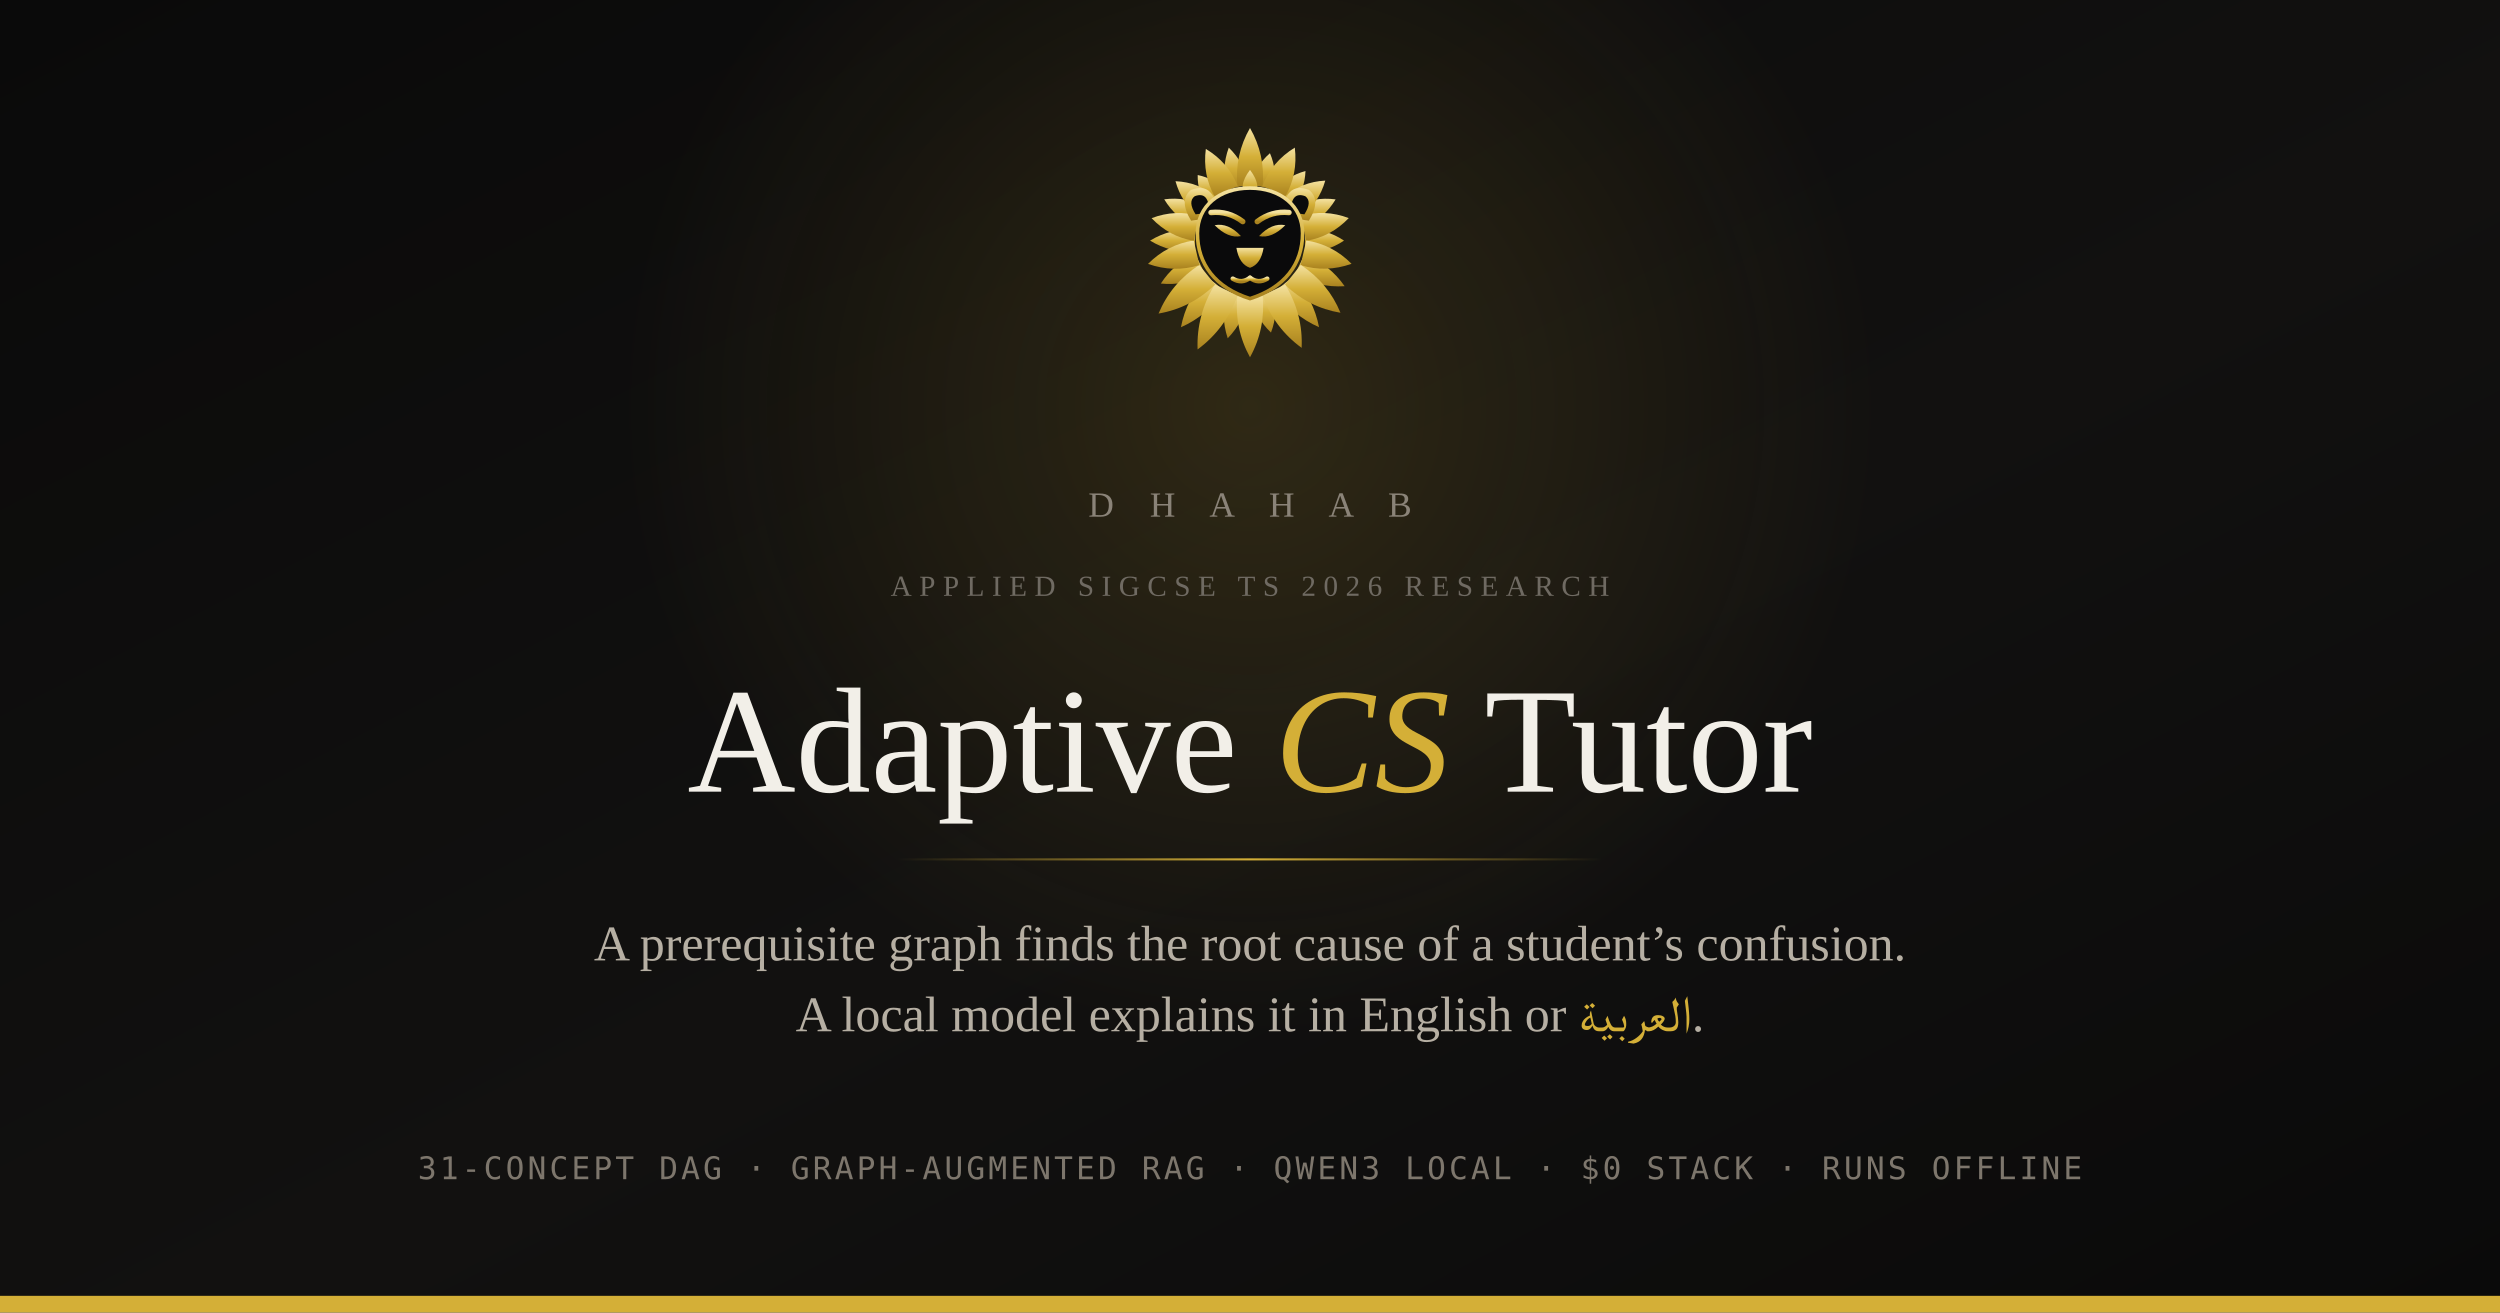
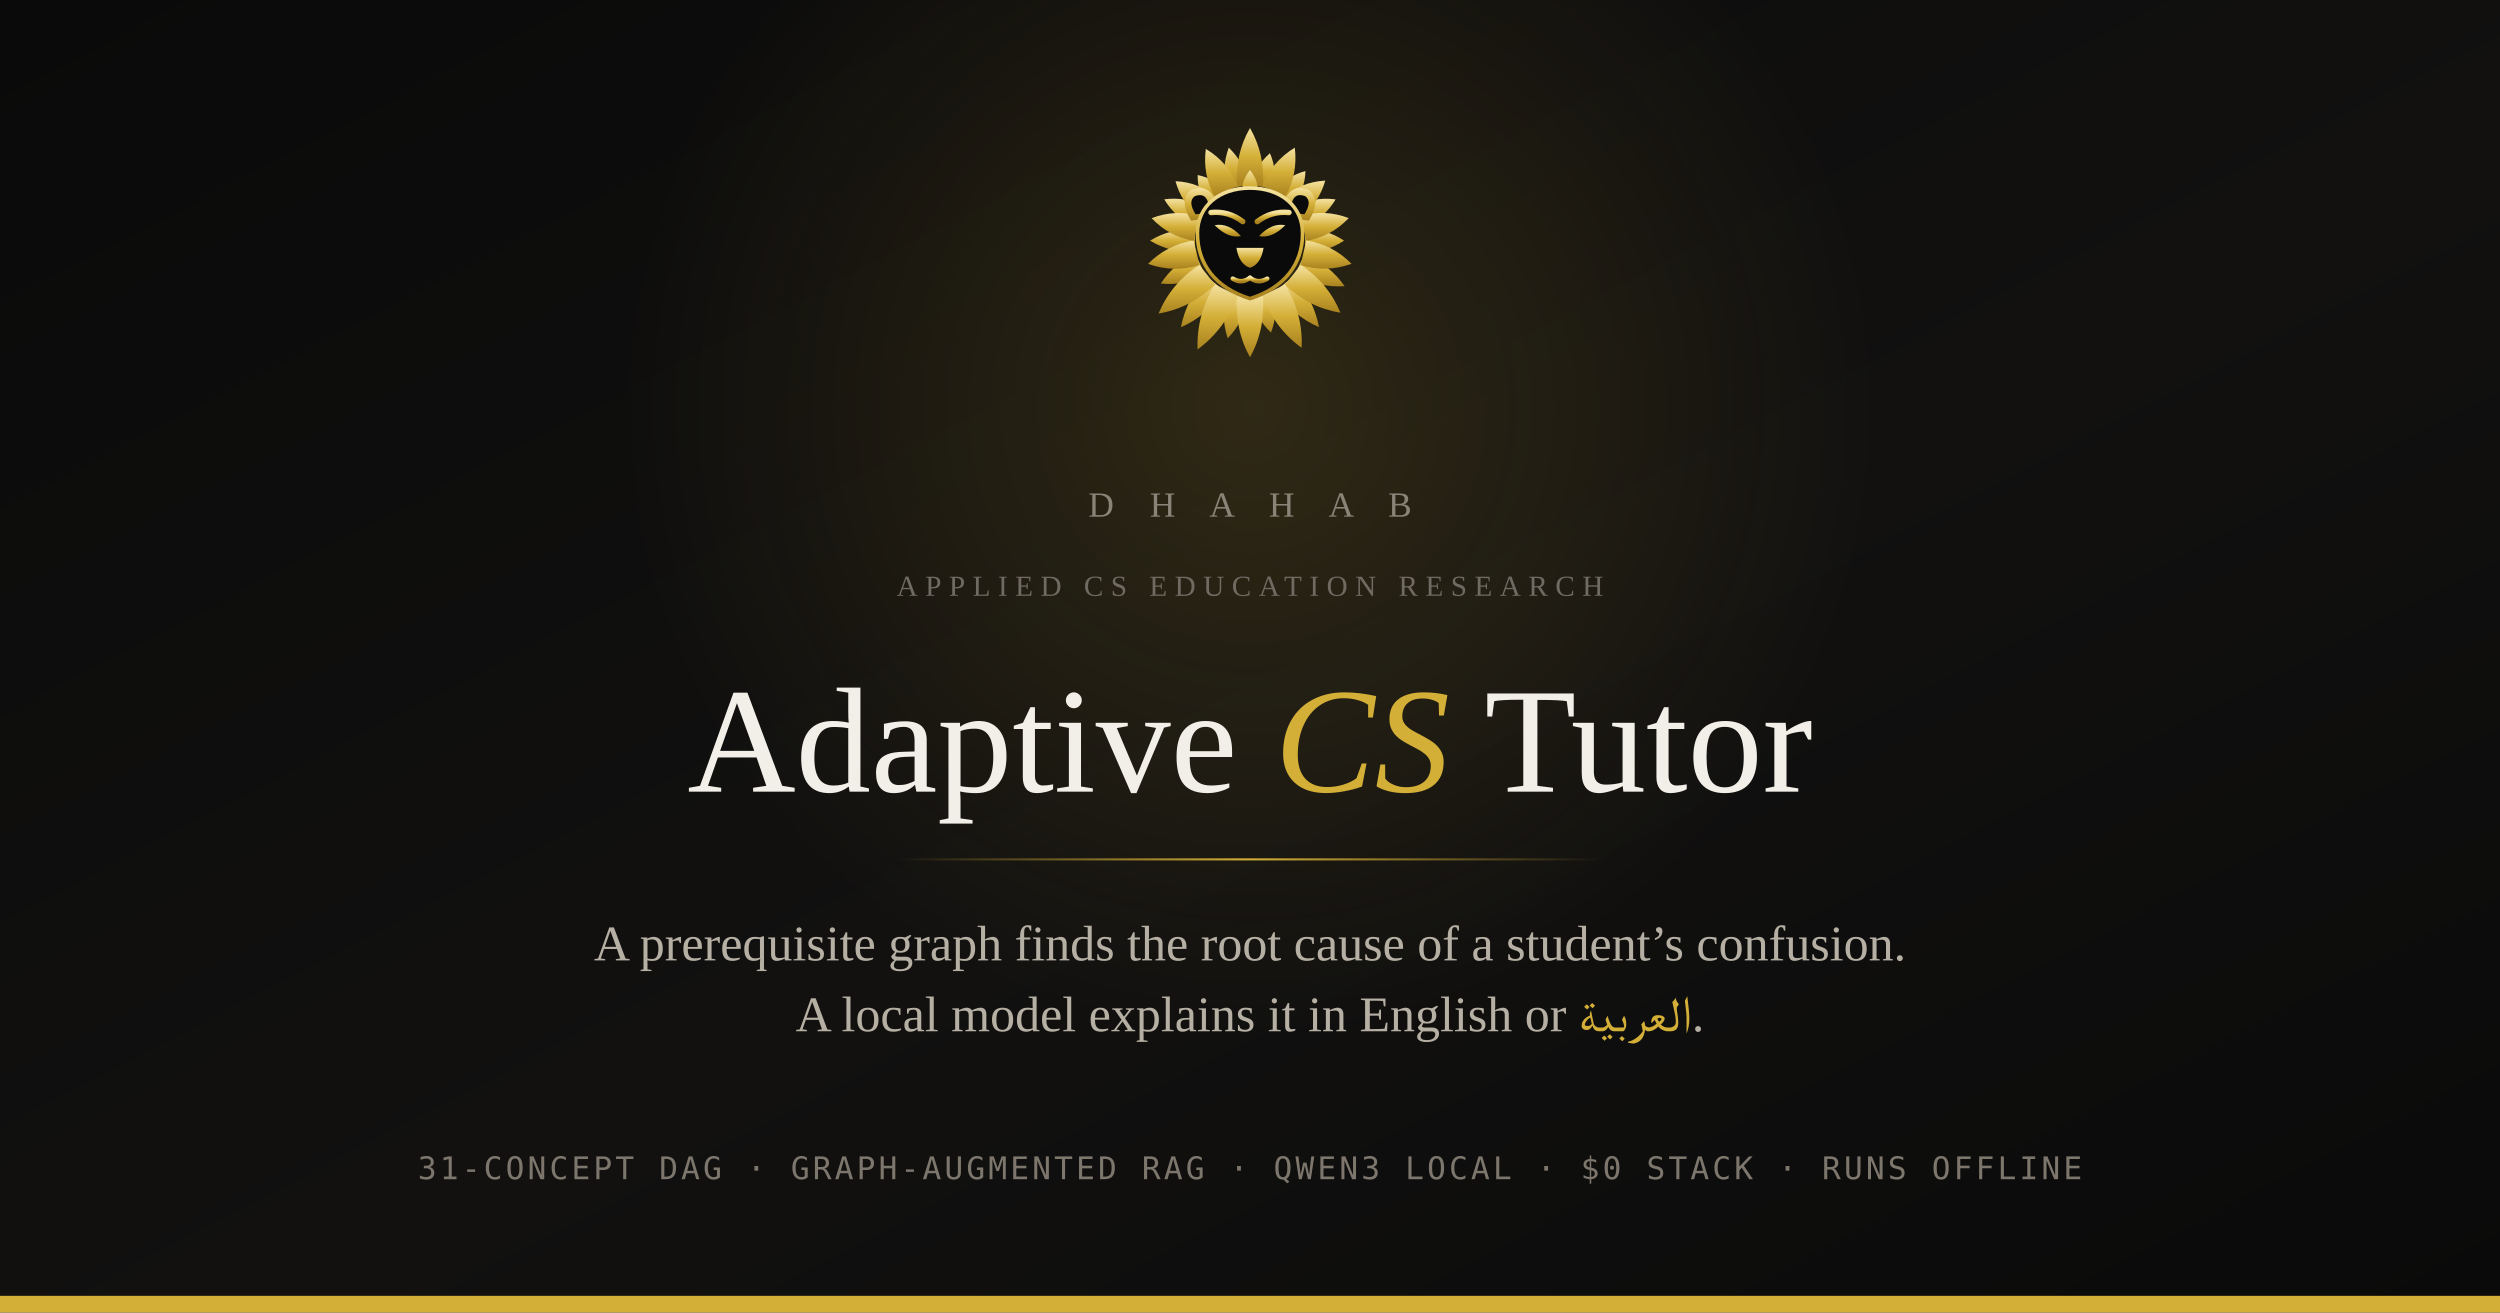
<svg xmlns="http://www.w3.org/2000/svg" viewBox="0 0 1200 630" width="1200" height="630">
  <defs>
    <linearGradient id="bg" x1="0" y1="0" x2="1" y2="1">
      <stop offset="0" stop-color="#0a0a0a" />
      <stop offset="0.55" stop-color="#121110" />
      <stop offset="1" stop-color="#0a0a0a" />
    </linearGradient>
    <linearGradient id="rule" x1="0" y1="0" x2="1" y2="0">
      <stop offset="0" stop-color="#d4af37" stop-opacity="0" />
      <stop offset="0.5" stop-color="#d4af37" />
      <stop offset="1" stop-color="#d4af37" stop-opacity="0" />
    </linearGradient>
    <radialGradient id="glow" cx="0.5" cy="0.5" r="0.5">
      <stop offset="0" stop-color="#d4af37" stop-opacity="0.16" />
      <stop offset="1" stop-color="#d4af37" stop-opacity="0" />
    </radialGradient>
  </defs>
  <rect width="1200" height="630" fill="url(#bg)" />
  <circle cx="600" cy="196" r="300" fill="url(#glow)" />
  <g transform="translate(536,58) scale(0.5)">
    <defs>
      <linearGradient id="lionGold" x1="0" y1="0" x2="0" y2="1">
        <stop offset="0" stop-color="#f4e2a1" />
        <stop offset="0.5" stop-color="#d4af37" />
        <stop offset="1" stop-color="#a9821f" />
      </linearGradient>
    </defs>
    <g>
      <g fill="url(#lionGold)">
        <path d="M129.28 61.02 Q132.86 43.52 147.15 31.08 Q154.64 48.49 150.27 65.81 Z" />
        <path d="M152.58 66.92 Q163.22 53.01 181.27 48.2 Q180.6 66.87 169.41 80.34 Z" />
        <path d="M171 82.34 Q189.24 72.62 210.2 75.42 Q199.32 93.54 180.35 101.74 Z" />
        <path d="M180.92 104.23 Q201.04 103.47 218.25 115 Q201.04 126.53 180.92 125.77 Z" />
        <path d="M180.35 128.26 Q204.39 137.98 218.87 158.76 Q193.6 160.39 171 147.66 Z" />
        <path d="M169.41 149.66 Q189.06 170.87 194.28 198.12 Q168.89 186.97 152.58 163.08 Z" />
        <path d="M150.27 164.19 Q155.55 183.78 148.15 203.26 Q133.02 188.92 129.28 168.98 Z" />
        <path d="M126.72 168.98 Q122.77 192.02 106.6 208.76 Q99.3 186.66 105.73 164.19 Z" />
        <path d="M103.42 163.08 Q87.1 187 61.68 198.16 Q66.91 170.9 86.59 149.66 Z" />
        <path d="M85 147.66 Q65.05 158.56 42.4 156.22 Q54.69 137.05 75.65 128.26 Z" />
        <path d="M75.08 125.77 Q51.88 127.02 32.06 115 Q51.88 102.98 75.08 104.23 Z" />
        <path d="M75.65 101.74 Q56.6 93.52 45.66 75.35 Q66.69 72.57 85 82.34 Z" />
        <path d="M86.59 80.34 Q77.39 68.7 77.79 52.04 Q94.12 55.36 103.42 66.92 Z" />
        <path d="M105.73 65.81 Q100.24 45.7 107.63 25.74 Q122.94 40.51 126.72 61.02 Z" />
        <path d="M115.85 62.38 Q113.25 32.54 128 6.87 Q142.75 32.54 140.15 62.38 Z" />
        <path d="M139.88 62.32 Q149.16 39.09 171 25.71 Q174.16 51.13 161.77 72.87 Z" />
        <path d="M161.56 72.7 Q177.57 58.55 200.26 57.38 Q194.07 79.23 176.71 91.69 Z" />
        <path d="M176.59 91.45 Q199.6 84.61 222.81 93.36 Q205.7 111.31 182 115.13 Z" />
        <path d="M182 114.87 Q207.21 118.76 225.49 137.25 Q201 145.98 176.59 138.55 Z" />
        <path d="M176.71 138.31 Q203.1 155.66 214.85 184.26 Q184.35 179.17 161.56 157.3 Z" />
        <path d="M161.77 157.13 Q179.04 185.63 177.58 217.95 Q151.4 198.94 139.88 167.68 Z" />
        <path d="M140.15 167.62 Q143.12 199.55 128 226.99 Q112.88 199.55 115.85 167.62 Z" />
        <path d="M116.12 167.68 Q104.35 199.84 77.69 219.46 Q76.42 186.38 94.23 157.13 Z" />
        <path d="M94.44 157.3 Q71.21 179.67 40.2 185.02 Q52.32 155.98 79.29 138.31 Z" />
        <path d="M79.41 138.55 Q54.79 146.07 30.09 137.35 Q48.55 118.77 74 114.87 Z" />
        <path d="M74 115.13 Q50.49 111.32 33.52 93.44 Q56.57 84.68 79.41 91.45 Z" />
        <path d="M79.29 91.69 Q62.39 79.48 56.48 57.96 Q78.77 58.94 94.44 72.7 Z" />
        <path d="M94.23 72.87 Q82.3 51.76 85.61 26.98 Q107.05 39.83 116.12 62.32 Z" />
      </g>
      <g transform="translate(128 115) scale(0.87) translate(-128 -115)">
        <path d="M91 89 Q91 49 63 59 Q49 70 63 93 Z" fill="url(#lionGold)" />
        <path d="M165 89 Q165 49 193 59 Q207 70 193 93 Z" fill="url(#lionGold)" />
        <path d="M83 84 Q83 60 67 66 Q59 72 68 86 Z" fill="#0a0a0b" />
        <path d="M173 84 Q173 60 189 66 Q197 72 188 86 Z" fill="#0a0a0b" />
        <path d="M128 37 Q142 55 132 69 Q128 73 124 69 Q114 55 128 37 Z" fill="url(#lionGold)" />
      </g>
    </g>
    <g transform="translate(128 115) scale(0.87) translate(-128 -115)">
      <path d="M128 57 C162 57 186 77 186 107 C186 141 166 167 128 179 C90 167 70 141 70 107 C70 77 94 57 128 57 Z" fill="#0a0a0b" stroke="url(#lionGold)" stroke-width="4" />
      <path d="M89 98 Q104 95 118 110 Q104 113 89 98 Z" fill="url(#lionGold)" />
      <path d="M85 84 Q104 82 120 94" fill="none" stroke="url(#lionGold)" stroke-width="6" stroke-linecap="round" />
      <path d="M167 98 Q152 95 138 110 Q152 113 167 98 Z" fill="url(#lionGold)" />
      <path d="M171 84 Q152 82 136 94" fill="none" stroke="url(#lionGold)" stroke-width="6" stroke-linecap="round" />
      <path d="M113 123 L143 123 Q140 141 128 145 Q116 141 113 123 Z" fill="url(#lionGold)" />
      <path d="M128 145 L128 156" fill="none" stroke="url(#lionGold)" stroke-width="5" stroke-linecap="round" />
      <path d="M128 156 Q119 163 109 157" fill="none" stroke="url(#lionGold)" stroke-width="5" stroke-linecap="round" />
      <path d="M128 156 Q137 163 147 157" fill="none" stroke="url(#lionGold)" stroke-width="5" stroke-linecap="round" />
    </g>
  </g>
  <text x="600" y="248" text-anchor="middle" fill="#8a8378" font-family="Georgia,'Times New Roman',serif" font-size="17" letter-spacing="6.5">D H A H A B</text>
-   <text x="600" y="286" text-anchor="middle" fill="#6f6a62" font-family="Georgia,'Times New Roman',serif" font-size="14" letter-spacing="3.6">APPLIED SIGCSE TS 2026 RESEARCH</text>
+   <text x="600" y="286" text-anchor="middle" fill="#6f6a62" font-family="Georgia,'Times New Roman',serif" font-size="14" letter-spacing="3.6">APPLIED CS EDUCATION RESEARCH</text>
  <text x="600" y="380" text-anchor="middle" fill="#f2efe8" font-family="Georgia,'Times New Roman',serif" font-size="72">
  Adaptive <tspan fill="#d4af37" font-style="italic">CS</tspan> Tutor
</text>
  <rect x="430" y="412" width="340" height="1" fill="url(#rule)" />
  <text x="600" y="461" text-anchor="middle" fill="#b6afa3" font-family="Georgia,'Times New Roman',serif" font-size="24">
  A prerequisite graph finds the root cause of a student’s confusion.
</text>
  <text x="600" y="495" text-anchor="middle" fill="#b6afa3" font-family="Georgia,'Times New Roman',serif" font-size="24">
  A local model explains it in English or <tspan fill="#d4af37">العربية</tspan>.
</text>
  <text x="600" y="566" text-anchor="middle" fill="#7d766c" font-family="ui-monospace,Menlo,monospace" font-size="15" letter-spacing="1.5">31-CONCEPT DAG · GRAPH-AUGMENTED RAG · QWEN3 LOCAL · $0 STACK · RUNS OFFLINE</text>
  <rect x="0" y="622" width="1200" height="8" fill="#d4af37" />
</svg>
